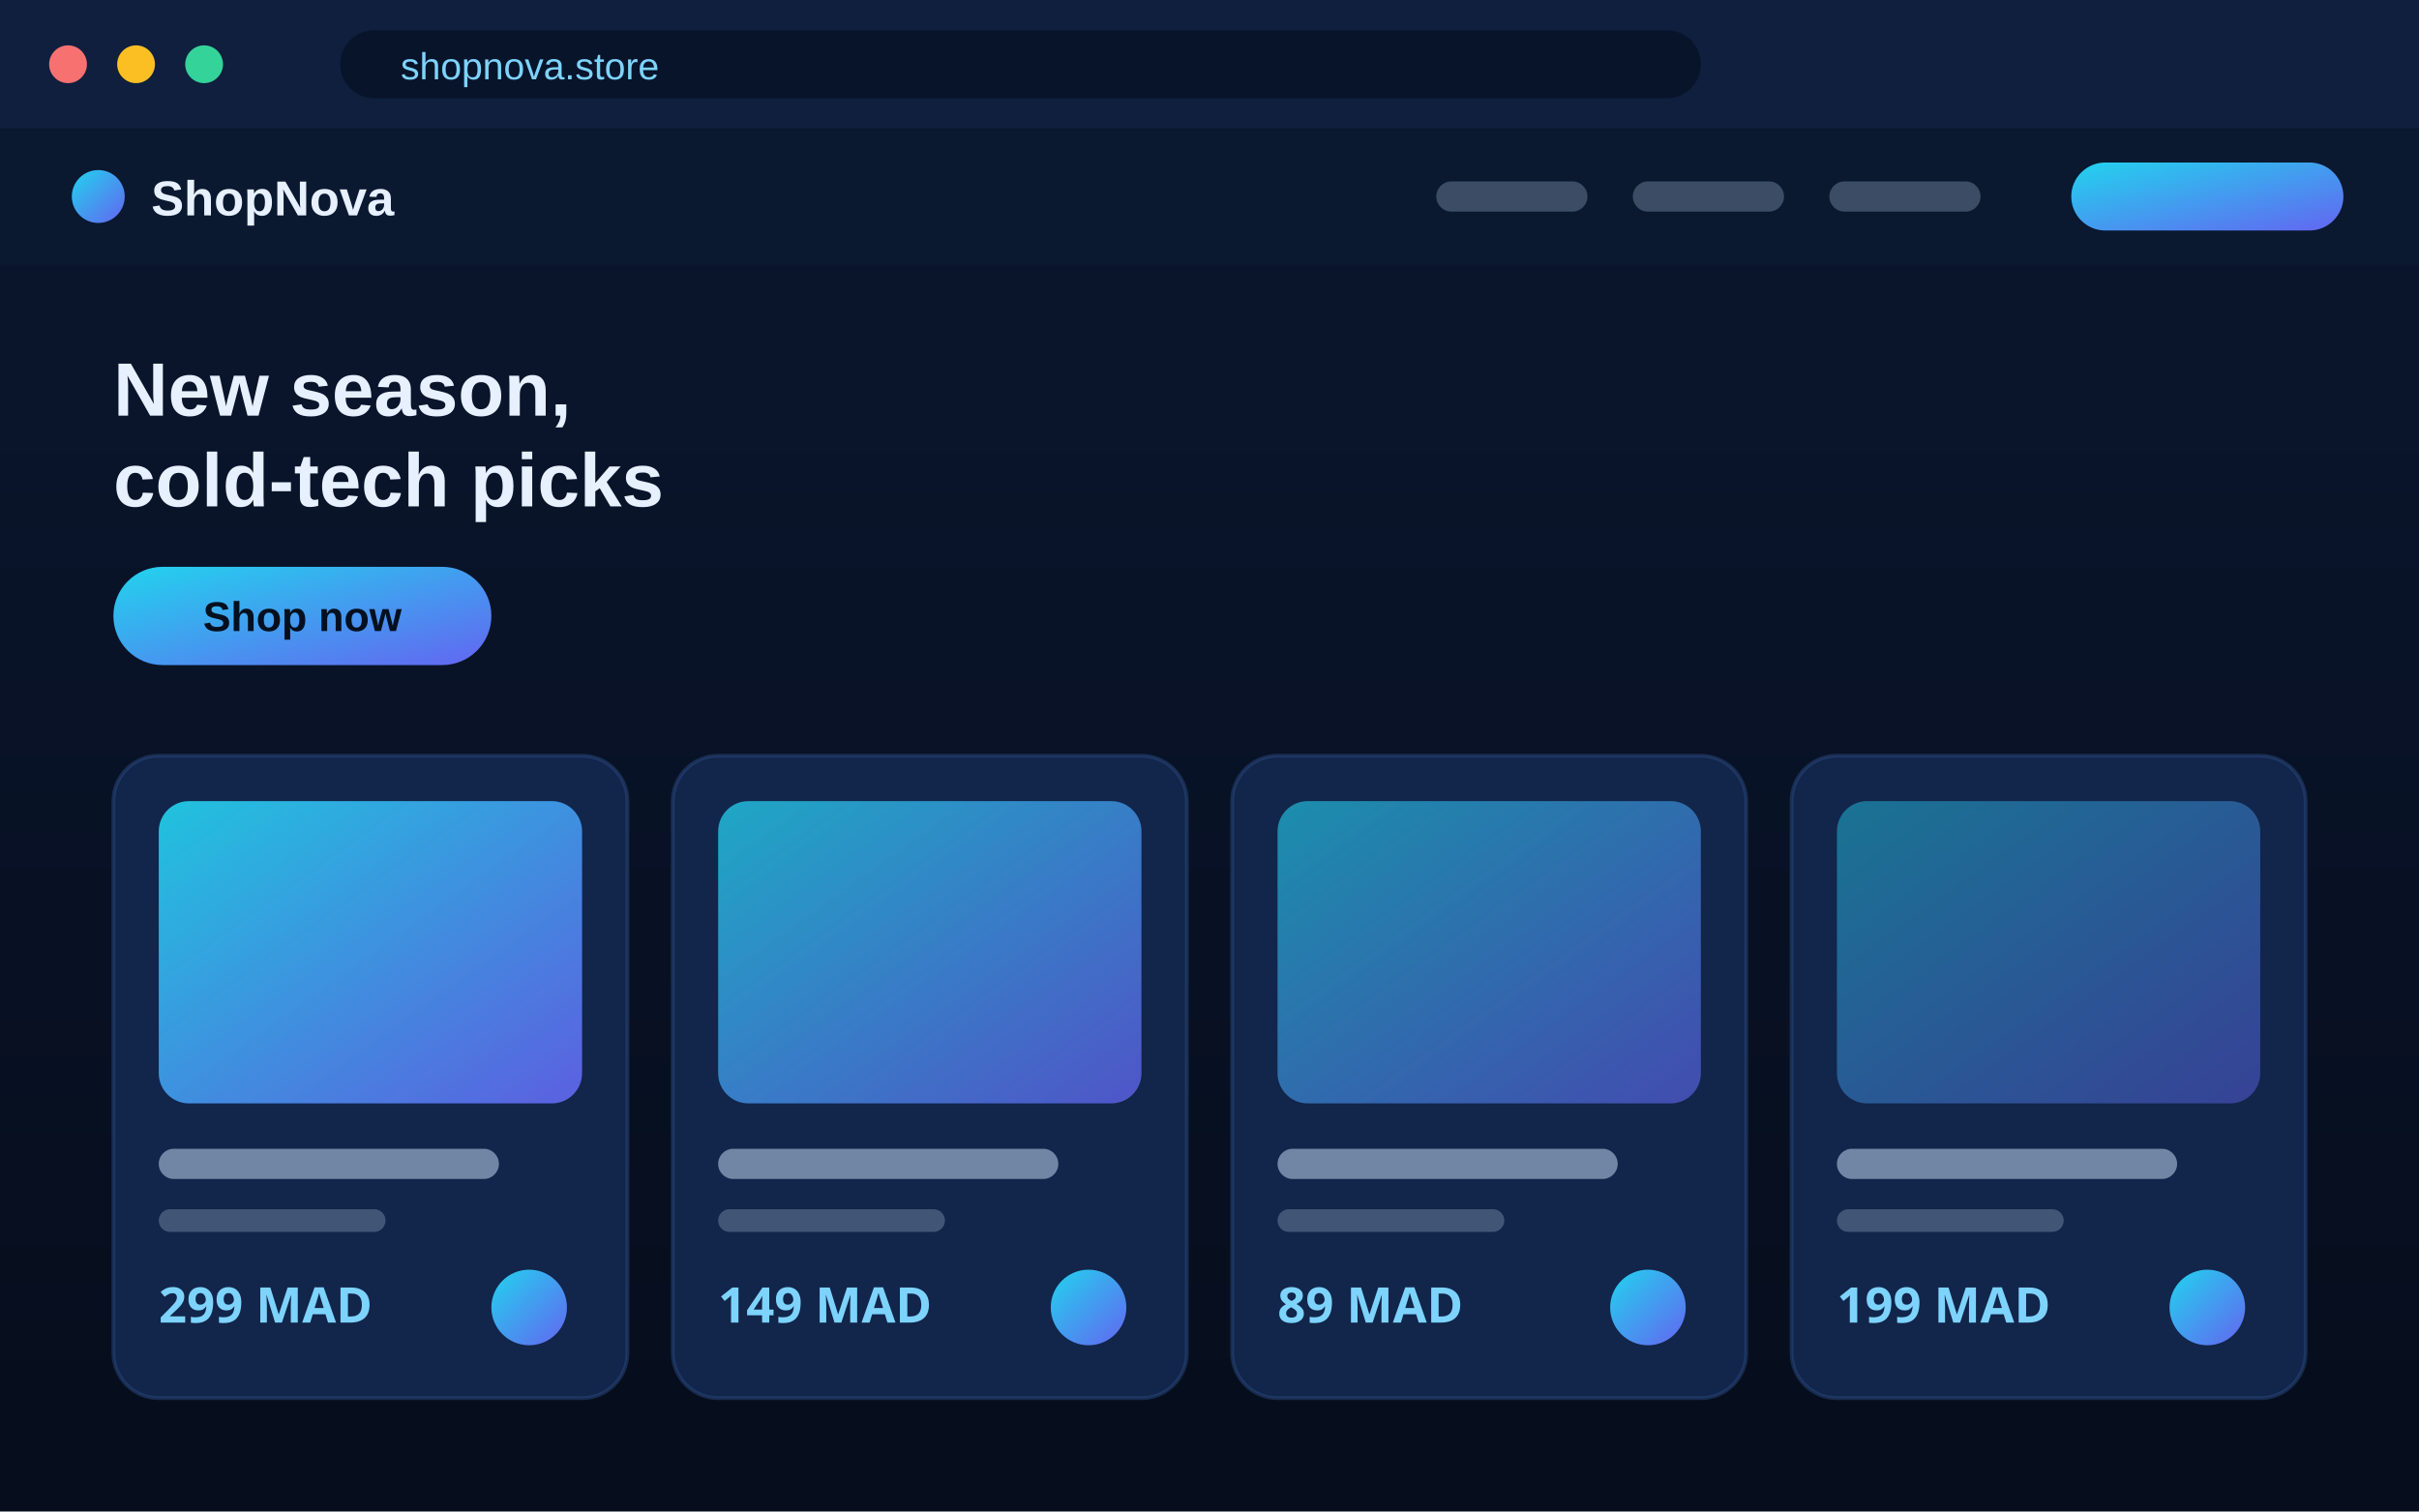
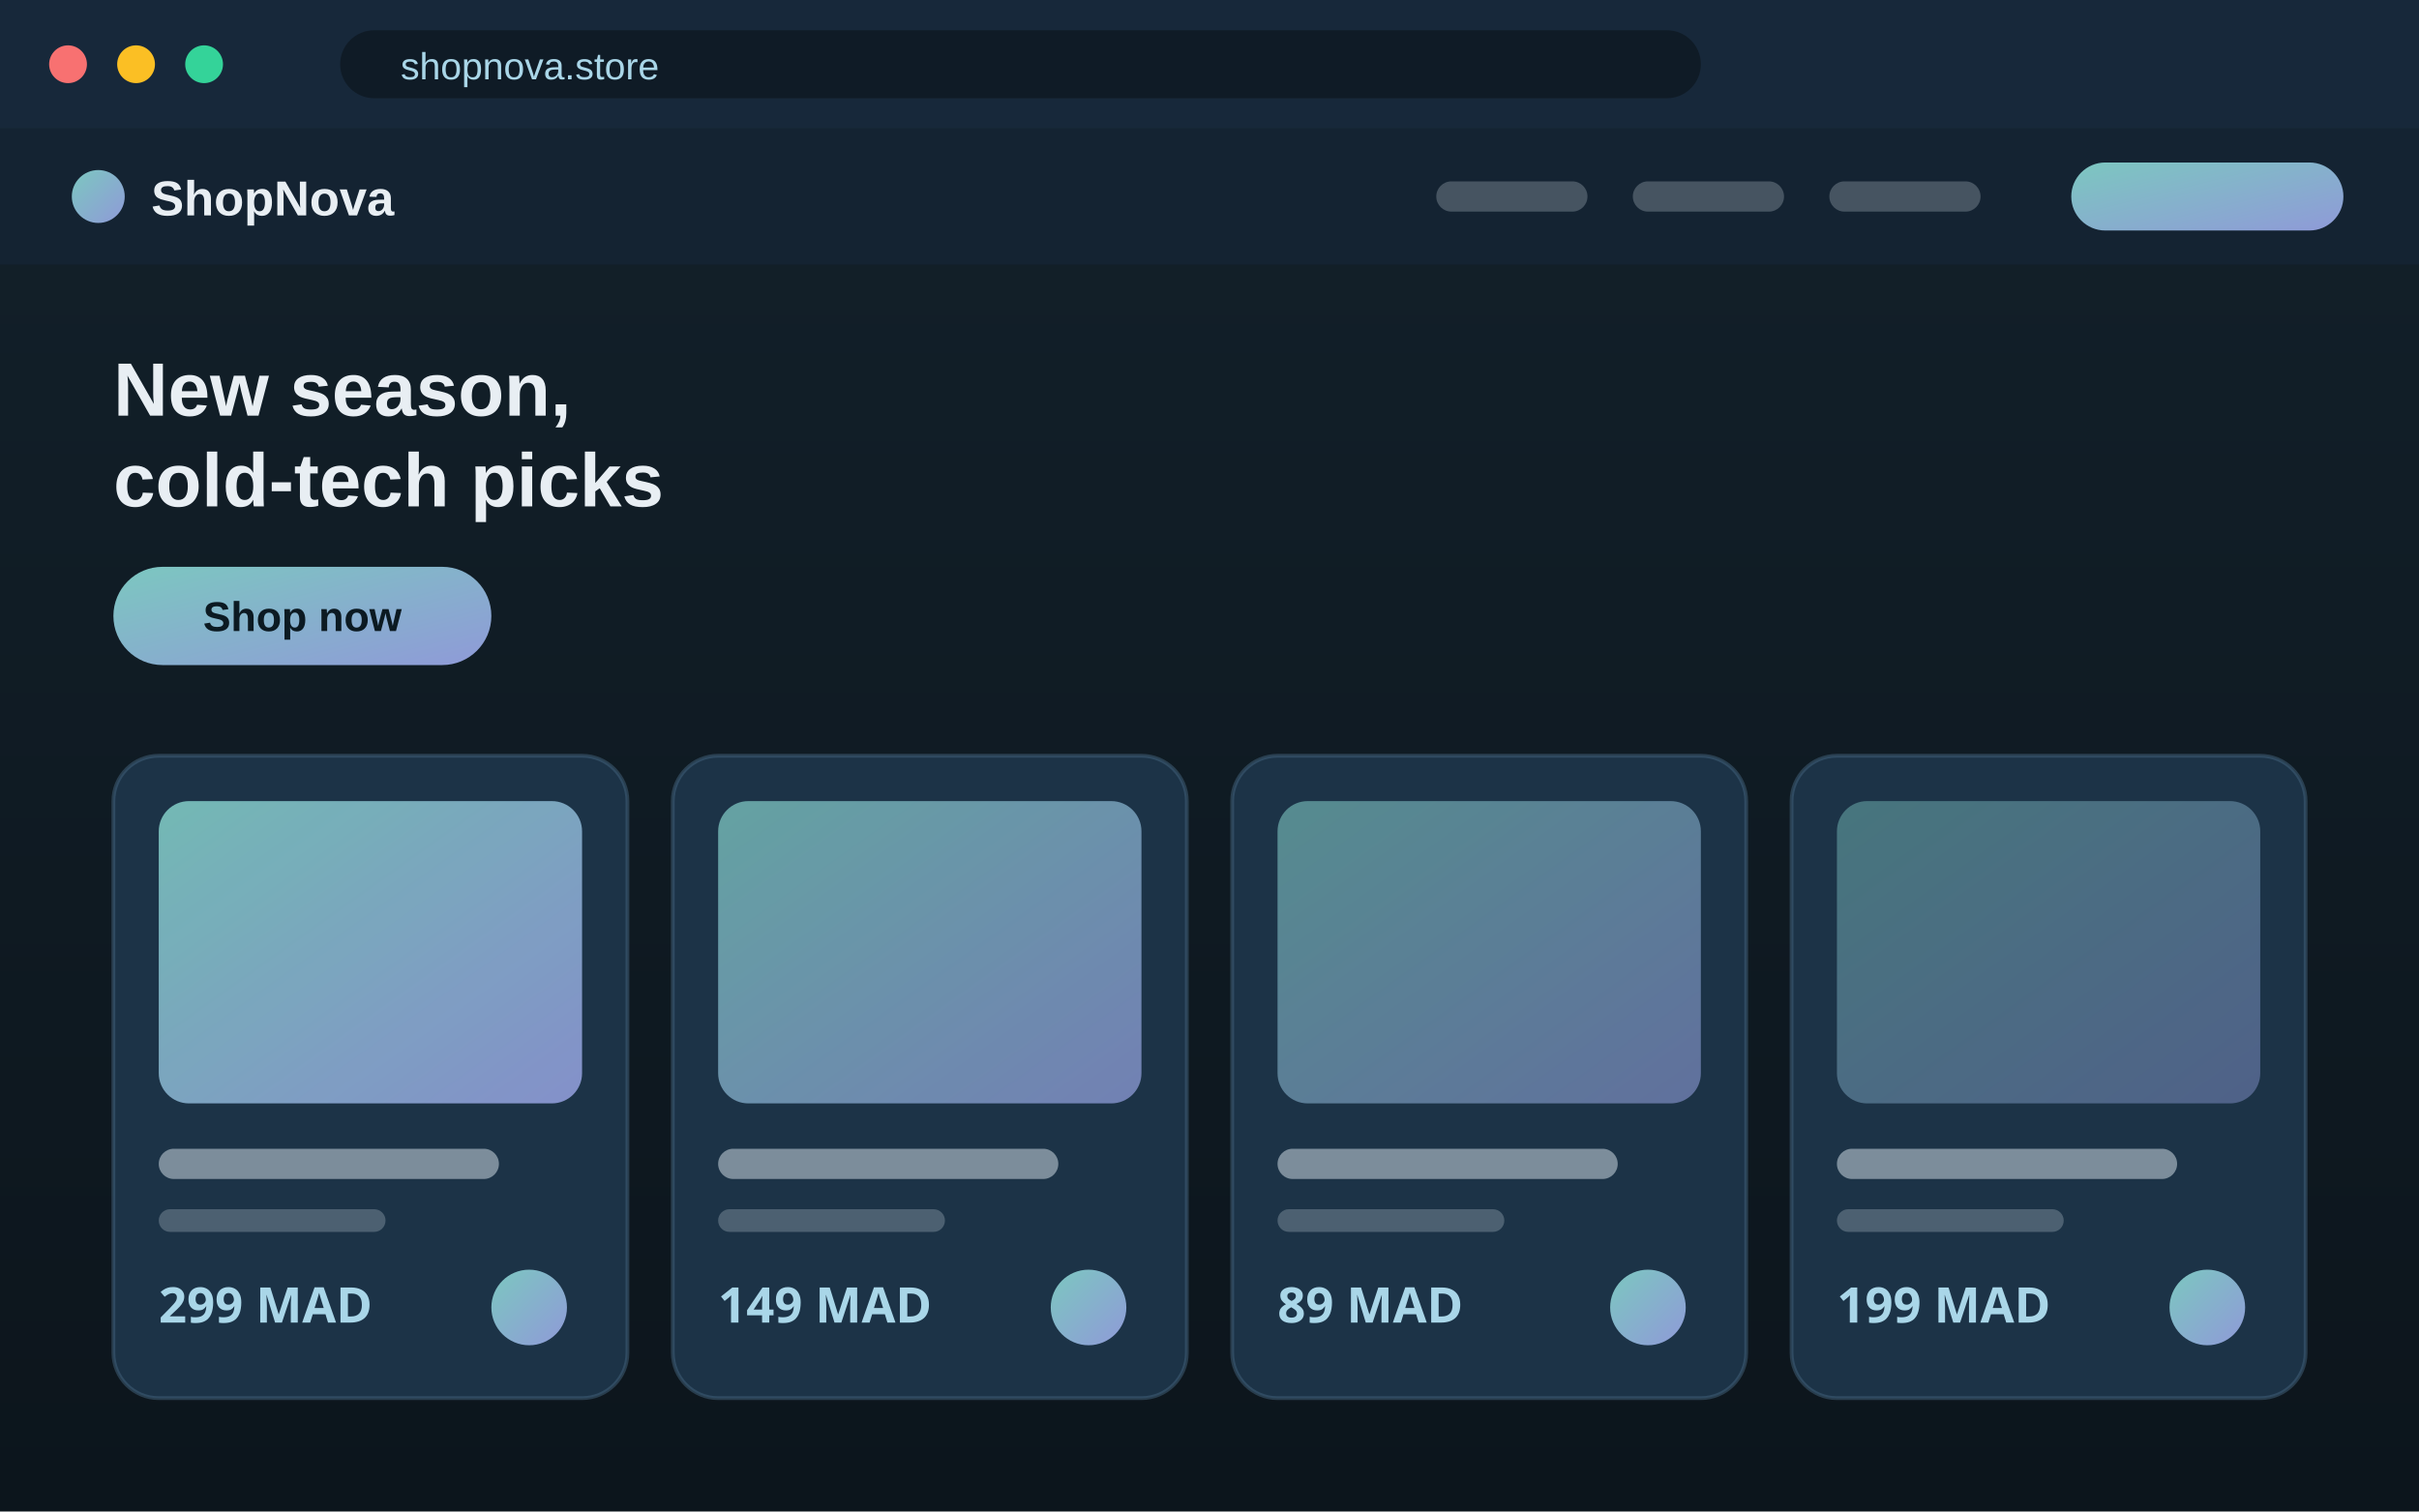
<svg xmlns="http://www.w3.org/2000/svg" viewBox="0 0 640 400" width="640" height="400">
  <defs>
    <linearGradient id="g" x1="0" y1="0" x2="1" y2="1">
-       <stop offset="0" stop-color="#22d3ee" />
-       <stop offset="1" stop-color="#6366f1" />
+       <stop offset="0" stop-color="#7cc7c0" />
+       <stop offset="1" stop-color="#8f9ad8" />
    </linearGradient>
    <linearGradient id="bg" x1="0" y1="0" x2="0" y2="1">
-       <stop offset="0" stop-color="#0b1730" />
-       <stop offset="1" stop-color="#060d1c" />
+       <stop offset="0" stop-color="#13212b" />
+       <stop offset="1" stop-color="#0c151c" />
    </linearGradient>
  </defs>
  <rect width="640" height="400" fill="url(#bg)" />
-   <rect x="0" y="0" width="640" height="34" fill="#0f1f3d" />
+   <rect x="0" y="0" width="640" height="34" fill="#17283a" />
  <circle cx="18" cy="17" r="5" fill="#f87171" />
  <circle cx="36" cy="17" r="5" fill="#fbbf24" />
  <circle cx="54" cy="17" r="5" fill="#34d399" />
-   <rect x="90" y="8" width="360" height="18" rx="9" fill="#08142a" />
-   <text x="106" y="21" font-family="Segoe UI,Arial" font-size="10" fill="#7dd3fc">shopnova.store</text>
-   <rect y="34" width="640" height="36" fill="#0a1830" />
+   <rect x="90" y="8" width="360" height="18" rx="9" fill="#0f1b26" />
+   <text x="106" y="21" font-family="Segoe UI,Arial" font-size="10" fill="#a9d6e8">shopnova.store</text>
+   <rect y="34" width="640" height="36" fill="#142332" />
  <circle cx="26" cy="52" r="7" fill="url(#g)" />
-   <text x="40" y="57" font-family="Segoe UI,Arial" font-weight="700" font-size="13" fill="#e6f0ff">ShopNova</text>
-   <rect x="380" y="48" width="40" height="8" rx="4" fill="#cfe8ff" opacity="0.25" />
-   <rect x="432" y="48" width="40" height="8" rx="4" fill="#cfe8ff" opacity="0.25" />
-   <rect x="484" y="48" width="40" height="8" rx="4" fill="#cfe8ff" opacity="0.25" />
+   <text x="40" y="57" font-family="Segoe UI,Arial" font-weight="700" font-size="13" fill="#e8eef3">ShopNova</text>
+   <rect x="380" y="48" width="40" height="8" rx="4" fill="#dbe8ef" opacity="0.25" />
+   <rect x="432" y="48" width="40" height="8" rx="4" fill="#dbe8ef" opacity="0.25" />
+   <rect x="484" y="48" width="40" height="8" rx="4" fill="#dbe8ef" opacity="0.25" />
  <rect x="548" y="43" width="72" height="18" rx="9" fill="url(#g)" />
-   <text x="30" y="110" font-family="Segoe UI,Arial" font-weight="700" font-size="20" fill="#e6f0ff">New season,</text>
-   <text x="30" y="134" font-family="Segoe UI,Arial" font-weight="700" font-size="20" fill="#e6f0ff">cold-tech picks</text>
+   <text x="30" y="110" font-family="Segoe UI,Arial" font-weight="700" font-size="20" fill="#e8eef3">New season,</text>
+   <text x="30" y="134" font-family="Segoe UI,Arial" font-weight="700" font-size="20" fill="#e8eef3">cold-tech picks</text>
  <rect x="30" y="150" width="100" height="26" rx="13" fill="url(#g)" />
-   <text x="80" y="167" text-anchor="middle" font-family="Segoe UI,Arial" font-weight="700" font-size="11" fill="#04101f">Shop now</text>
-   <rect x="30" y="200" width="136" height="170" rx="12" fill="#12254a" stroke="#2a4a80" stroke-opacity=".5" />
+   <text x="80" y="167" text-anchor="middle" font-family="Segoe UI,Arial" font-weight="700" font-size="11" fill="#0c1a22">Shop now</text>
+   <rect x="30" y="200" width="136" height="170" rx="12" fill="#1c3347" stroke="#44647f" stroke-opacity=".5" />
  <rect x="42" y="212" width="112" height="80" rx="8" fill="url(#g)" opacity="0.9" />
-   <rect x="42" y="304" width="90" height="8" rx="4" fill="#cfe8ff" opacity="0.5" />
-   <rect x="42" y="320" width="60" height="6" rx="3" fill="#cfe8ff" opacity="0.25" />
-   <text x="42" y="350" font-family="Segoe UI" font-weight="700" font-size="13" fill="#7dd3fc">299 MAD</text>
+   <rect x="42" y="304" width="90" height="8" rx="4" fill="#dbe8ef" opacity="0.5" />
+   <rect x="42" y="320" width="60" height="6" rx="3" fill="#dbe8ef" opacity="0.25" />
+   <text x="42" y="350" font-family="Segoe UI" font-weight="700" font-size="13" fill="#a9d6e8">299 MAD</text>
  <circle cx="140" cy="346" r="10" fill="url(#g)" />
-   <rect x="178" y="200" width="136" height="170" rx="12" fill="#12254a" stroke="#2a4a80" stroke-opacity=".5" />
+   <rect x="178" y="200" width="136" height="170" rx="12" fill="#1c3347" stroke="#44647f" stroke-opacity=".5" />
  <rect x="190" y="212" width="112" height="80" rx="8" fill="url(#g)" opacity="0.75" />
-   <rect x="190" y="304" width="90" height="8" rx="4" fill="#cfe8ff" opacity="0.5" />
-   <rect x="190" y="320" width="60" height="6" rx="3" fill="#cfe8ff" opacity="0.25" />
-   <text x="190" y="350" font-family="Segoe UI" font-weight="700" font-size="13" fill="#7dd3fc">149 MAD</text>
+   <rect x="190" y="304" width="90" height="8" rx="4" fill="#dbe8ef" opacity="0.5" />
+   <rect x="190" y="320" width="60" height="6" rx="3" fill="#dbe8ef" opacity="0.25" />
+   <text x="190" y="350" font-family="Segoe UI" font-weight="700" font-size="13" fill="#a9d6e8">149 MAD</text>
  <circle cx="288" cy="346" r="10" fill="url(#g)" />
-   <rect x="326" y="200" width="136" height="170" rx="12" fill="#12254a" stroke="#2a4a80" stroke-opacity=".5" />
+   <rect x="326" y="200" width="136" height="170" rx="12" fill="#1c3347" stroke="#44647f" stroke-opacity=".5" />
  <rect x="338" y="212" width="112" height="80" rx="8" fill="url(#g)" opacity="0.6" />
-   <rect x="338" y="304" width="90" height="8" rx="4" fill="#cfe8ff" opacity="0.5" />
-   <rect x="338" y="320" width="60" height="6" rx="3" fill="#cfe8ff" opacity="0.25" />
-   <text x="338" y="350" font-family="Segoe UI" font-weight="700" font-size="13" fill="#7dd3fc">89 MAD</text>
+   <rect x="338" y="304" width="90" height="8" rx="4" fill="#dbe8ef" opacity="0.5" />
+   <rect x="338" y="320" width="60" height="6" rx="3" fill="#dbe8ef" opacity="0.25" />
+   <text x="338" y="350" font-family="Segoe UI" font-weight="700" font-size="13" fill="#a9d6e8">89 MAD</text>
  <circle cx="436" cy="346" r="10" fill="url(#g)" />
-   <rect x="474" y="200" width="136" height="170" rx="12" fill="#12254a" stroke="#2a4a80" stroke-opacity=".5" />
+   <rect x="474" y="200" width="136" height="170" rx="12" fill="#1c3347" stroke="#44647f" stroke-opacity=".5" />
  <rect x="486" y="212" width="112" height="80" rx="8" fill="url(#g)" opacity="0.45" />
-   <rect x="486" y="304" width="90" height="8" rx="4" fill="#cfe8ff" opacity="0.5" />
-   <rect x="486" y="320" width="60" height="6" rx="3" fill="#cfe8ff" opacity="0.25" />
-   <text x="486" y="350" font-family="Segoe UI" font-weight="700" font-size="13" fill="#7dd3fc">199 MAD</text>
+   <rect x="486" y="304" width="90" height="8" rx="4" fill="#dbe8ef" opacity="0.5" />
+   <rect x="486" y="320" width="60" height="6" rx="3" fill="#dbe8ef" opacity="0.25" />
+   <text x="486" y="350" font-family="Segoe UI" font-weight="700" font-size="13" fill="#a9d6e8">199 MAD</text>
  <circle cx="584" cy="346" r="10" fill="url(#g)" />
</svg>
